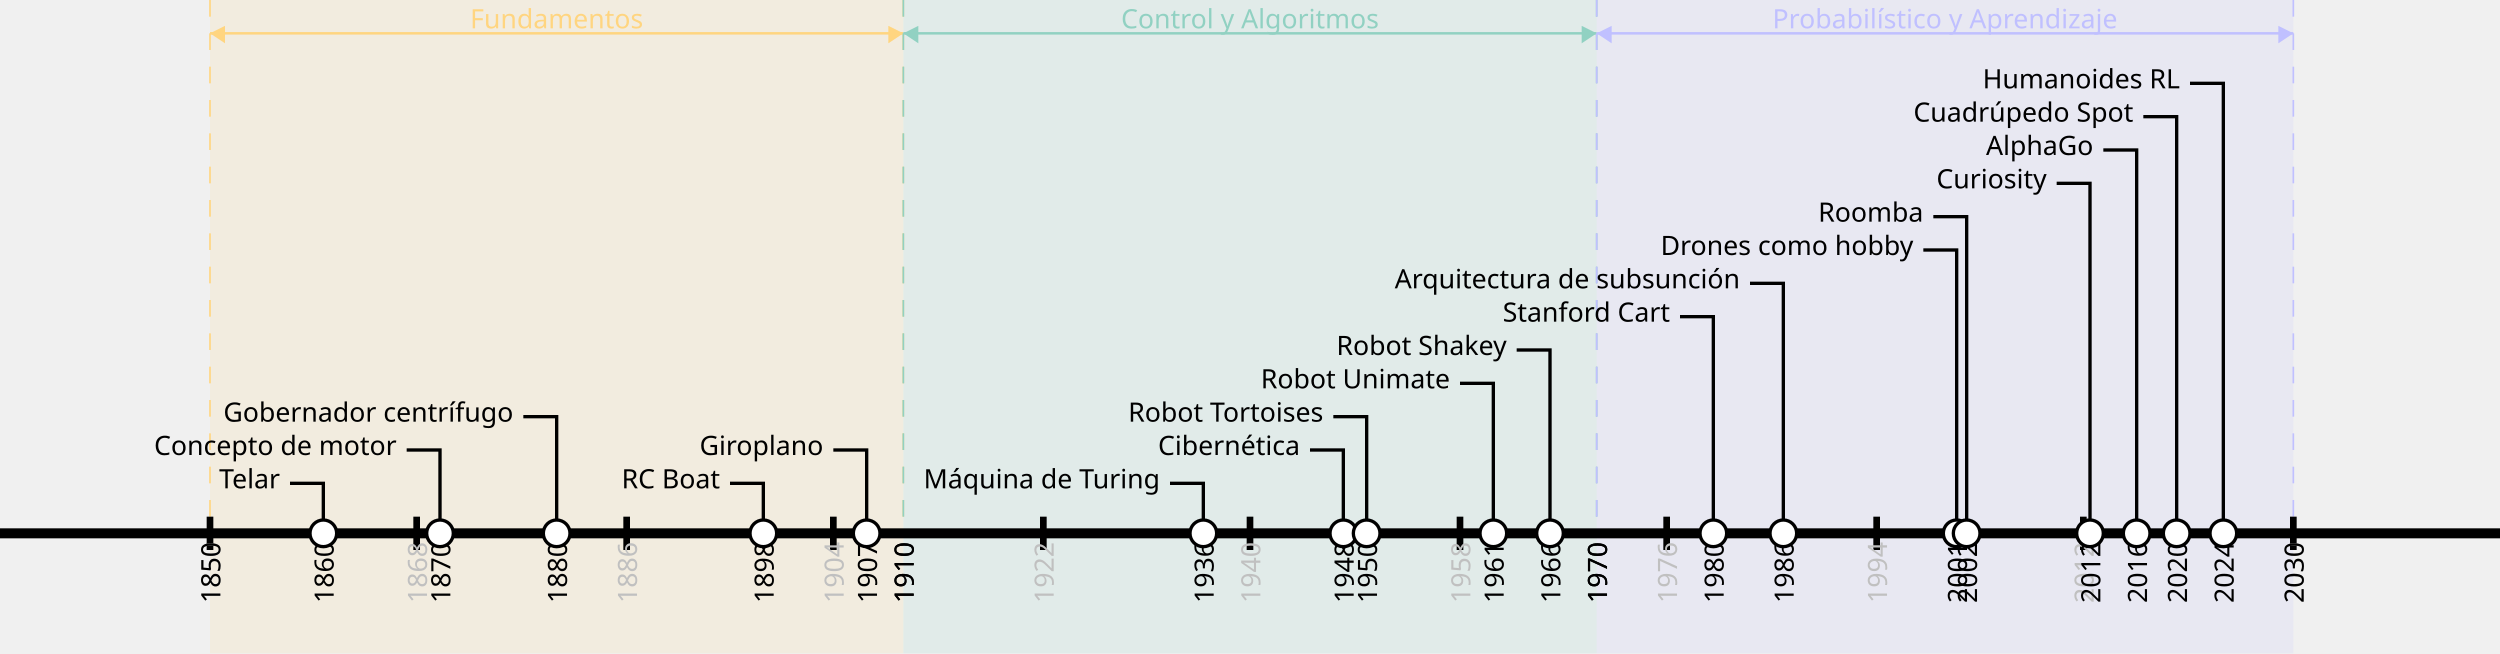
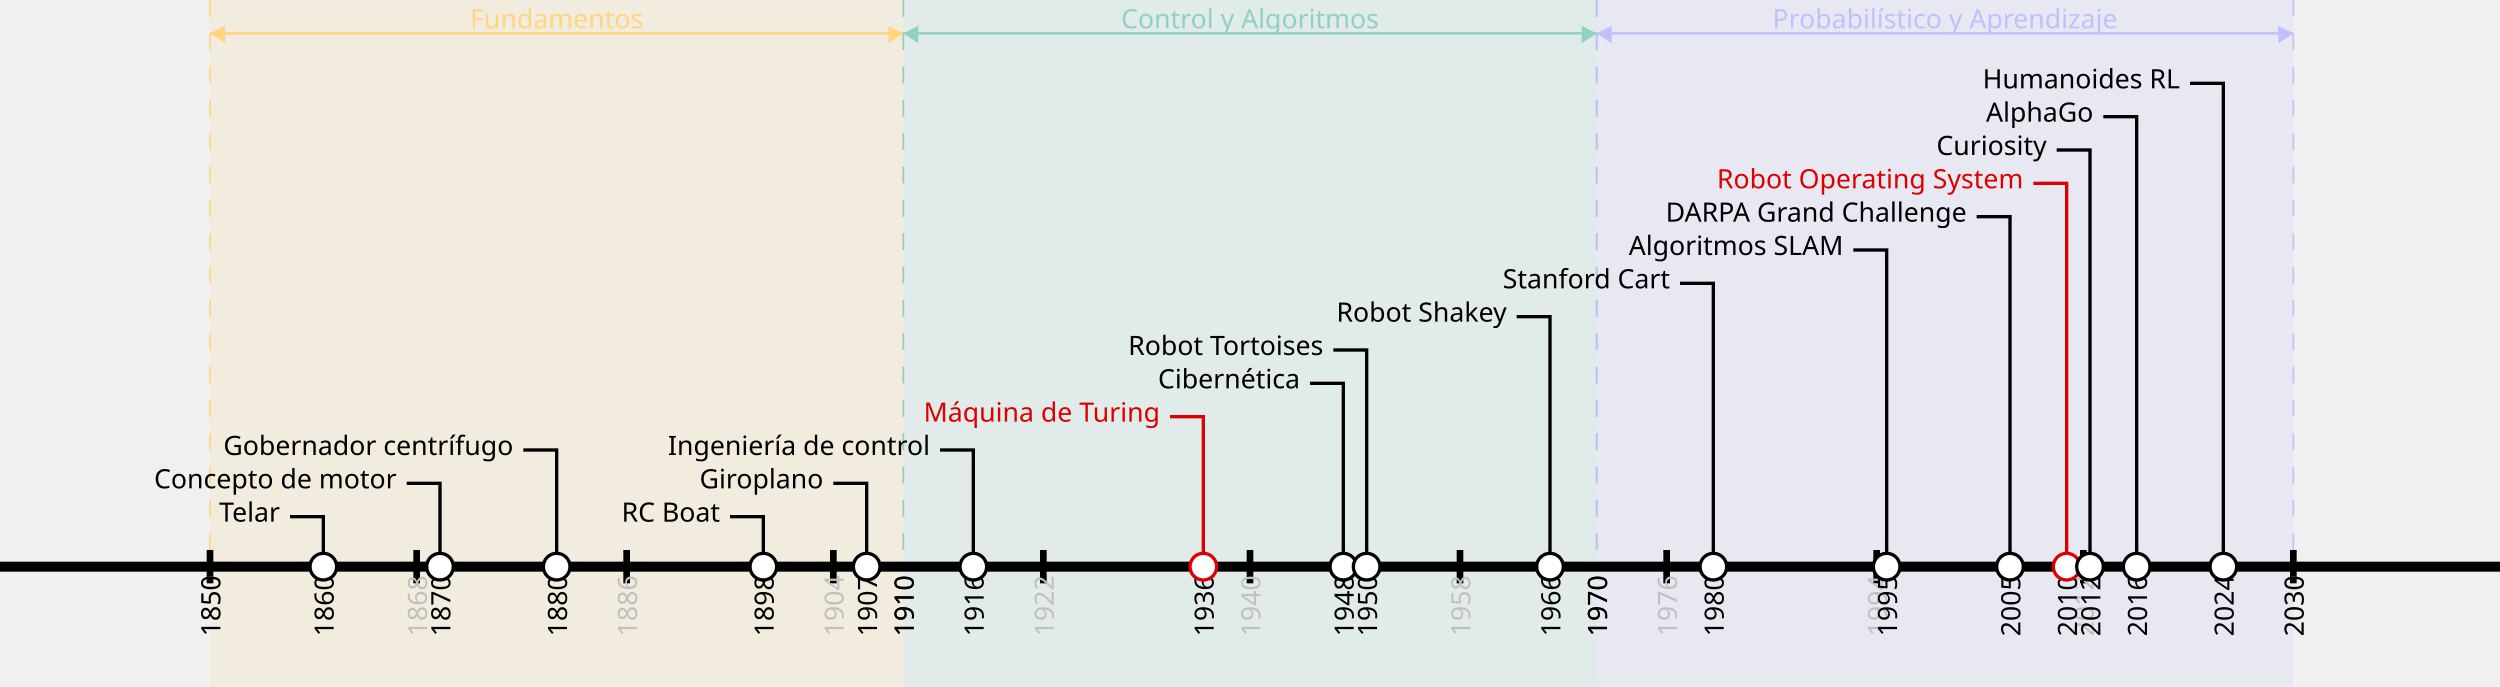
- <svg xmlns="http://www.w3.org/2000/svg" baseProfile="full" height="196.0" version="1.1" width="750">
+ <svg xmlns="http://www.w3.org/2000/svg" baseProfile="full" height="206.0" version="1.1" width="750">
  <defs>
    <marker id="id1" markerHeight="10" markerWidth="10" orient="auto" refX="0" refY="3">
      <path d="M6,0 L6,7 L0,3 L6,0" fill="#FFD580" />
    </marker>
    <marker id="id2" markerHeight="10" markerWidth="10" orient="auto" refX="6" refY="3">
      <path d="M0,0 L0,7 L6,3 L0,0" fill="#FFD580" />
    </marker>
    <marker id="id3" markerHeight="10" markerWidth="10" orient="auto" refX="0" refY="3">
      <path d="M6,0 L6,7 L0,3 L6,0" fill="#91D1C2" />
    </marker>
    <marker id="id4" markerHeight="10" markerWidth="10" orient="auto" refX="6" refY="3">
      <path d="M0,0 L0,7 L6,3 L0,0" fill="#91D1C2" />
    </marker>
    <marker id="id5" markerHeight="10" markerWidth="10" orient="auto" refX="0" refY="3">
      <path d="M6,0 L6,7 L0,3 L6,0" fill="#C0C0FF" />
    </marker>
    <marker id="id6" markerHeight="10" markerWidth="10" orient="auto" refX="6" refY="3">
      <path d="M0,0 L0,7 L6,3 L0,0" fill="#C0C0FF" />
    </marker>
  </defs>
-   <rect fill="#FFD580" fill-opacity="0.15" height="196.0" width="208" x="63" y="0" />
-   <line stroke="#FFD580" stroke-dasharray="5 5" stroke-width="0.5" x1="63" x2="63" y1="0" y2="160" />
-   <line stroke="#FFD580" stroke-dasharray="5 5" stroke-width="0.5" x1="271" x2="271" y1="0" y2="160" />
+   <rect fill="#FFD580" fill-opacity="0.15" height="206.0" width="208" x="63" y="0" />
+   <line stroke="#FFD580" stroke-dasharray="5 5" stroke-width="0.5" x1="63" x2="63" y1="0" y2="170" />
+   <line stroke="#FFD580" stroke-dasharray="5 5" stroke-width="0.5" x1="271" x2="271" y1="0" y2="170" />
  <line marker-end="url(#id2)" marker-start="url(#id1)" stroke="#FFD580" stroke-width="0.75" x1="63" x2="271" y1="10" y2="10" />
  <text fill="#FFD580" font-family="Helevetica" font-size="6pt" stroke="none" text-anchor="middle" x="167.0" y="8.5">Fundamentos</text>
-   <rect fill="#91D1C2" fill-opacity="0.15" height="196.0" width="208" x="271" y="0" />
-   <line stroke="#91D1C2" stroke-dasharray="5 5" stroke-width="0.5" x1="271" x2="271" y1="0" y2="160" />
-   <line stroke="#91D1C2" stroke-dasharray="5 5" stroke-width="0.5" x1="479" x2="479" y1="0" y2="160" />
+   <rect fill="#91D1C2" fill-opacity="0.15" height="206.0" width="208" x="271" y="0" />
+   <line stroke="#91D1C2" stroke-dasharray="5 5" stroke-width="0.5" x1="271" x2="271" y1="0" y2="170" />
+   <line stroke="#91D1C2" stroke-dasharray="5 5" stroke-width="0.5" x1="479" x2="479" y1="0" y2="170" />
  <line marker-end="url(#id4)" marker-start="url(#id3)" stroke="#91D1C2" stroke-width="0.75" x1="271" x2="479" y1="10" y2="10" />
  <text fill="#91D1C2" font-family="Helevetica" font-size="6pt" stroke="none" text-anchor="middle" x="375.0" y="8.5">Control y Algoritmos</text>
-   <rect fill="#C0C0FF" fill-opacity="0.15" height="196.0" width="209" x="479" y="0" />
-   <line stroke="#C0C0FF" stroke-dasharray="5 5" stroke-width="0.5" x1="479" x2="479" y1="0" y2="160" />
-   <line stroke="#C0C0FF" stroke-dasharray="5 5" stroke-width="0.5" x1="688" x2="688" y1="0" y2="160" />
+   <rect fill="#C0C0FF" fill-opacity="0.15" height="206.0" width="209" x="479" y="0" />
+   <line stroke="#C0C0FF" stroke-dasharray="5 5" stroke-width="0.5" x1="479" x2="479" y1="0" y2="170" />
+   <line stroke="#C0C0FF" stroke-dasharray="5 5" stroke-width="0.5" x1="688" x2="688" y1="0" y2="170" />
  <line marker-end="url(#id6)" marker-start="url(#id5)" stroke="#C0C0FF" stroke-width="0.75" x1="479" x2="688" y1="10" y2="10" />
  <text fill="#C0C0FF" font-family="Helevetica" font-size="6pt" stroke="none" text-anchor="middle" x="583.5" y="8.5">Probabilístico y Aprendizaje</text>
-   <g transform="translate(0,160)">
+   <g transform="translate(0,170)">
    <line stroke="#000000" stroke-width="3" x1="0" x2="750" y1="0" y2="0" />
    <line stroke="#000000" stroke-width="2" x1="63" x2="63" y1="-5" y2="5" />
    <text fill="#C0C0C0" font-family="Helevetica" font-size="6pt" stroke="none" text-anchor="end" transform="rotate(180, 63, 0)" writing-mode="tb" x="63" y="-10">1850</text>
    <line stroke="#000000" stroke-width="2" x1="688" x2="688" y1="-5" y2="5" />
    <text fill="#C0C0C0" font-family="Helevetica" font-size="6pt" stroke="none" text-anchor="end" transform="rotate(180, 688, 0)" writing-mode="tb" x="688" y="-10">2030</text>
    <line stroke="#000000" stroke-width="2" x1="125" x2="125" y1="-5" y2="5" />
    <text fill="#C0C0C0" font-family="Helevetica" font-size="6pt" stroke="none" text-anchor="end" transform="rotate(180, 125, 0)" writing-mode="tb" x="125" y="-10">1868</text>
    <line stroke="#000000" stroke-width="2" x1="188" x2="188" y1="-5" y2="5" />
    <text fill="#C0C0C0" font-family="Helevetica" font-size="6pt" stroke="none" text-anchor="end" transform="rotate(180, 188, 0)" writing-mode="tb" x="188" y="-10">1886</text>
    <line stroke="#000000" stroke-width="2" x1="250" x2="250" y1="-5" y2="5" />
    <text fill="#C0C0C0" font-family="Helevetica" font-size="6pt" stroke="none" text-anchor="end" transform="rotate(180, 250, 0)" writing-mode="tb" x="250" y="-10">1904</text>
    <line stroke="#000000" stroke-width="2" x1="313" x2="313" y1="-5" y2="5" />
    <text fill="#C0C0C0" font-family="Helevetica" font-size="6pt" stroke="none" text-anchor="end" transform="rotate(180, 313, 0)" writing-mode="tb" x="313" y="-10">1922</text>
    <line stroke="#000000" stroke-width="2" x1="375" x2="375" y1="-5" y2="5" />
    <text fill="#C0C0C0" font-family="Helevetica" font-size="6pt" stroke="none" text-anchor="end" transform="rotate(180, 375, 0)" writing-mode="tb" x="375" y="-10">1940</text>
    <line stroke="#000000" stroke-width="2" x1="438" x2="438" y1="-5" y2="5" />
    <text fill="#C0C0C0" font-family="Helevetica" font-size="6pt" stroke="none" text-anchor="end" transform="rotate(180, 438, 0)" writing-mode="tb" x="438" y="-10">1958</text>
    <line stroke="#000000" stroke-width="2" x1="500" x2="500" y1="-5" y2="5" />
    <text fill="#C0C0C0" font-family="Helevetica" font-size="6pt" stroke="none" text-anchor="end" transform="rotate(180, 500, 0)" writing-mode="tb" x="500" y="-10">1976</text>
    <line stroke="#000000" stroke-width="2" x1="563" x2="563" y1="-5" y2="5" />
    <text fill="#C0C0C0" font-family="Helevetica" font-size="6pt" stroke="none" text-anchor="end" transform="rotate(180, 563, 0)" writing-mode="tb" x="563" y="-10">1994</text>
    <line stroke="#000000" stroke-width="2" x1="625" x2="625" y1="-5" y2="5" />
    <text fill="#C0C0C0" font-family="Helevetica" font-size="6pt" stroke="none" text-anchor="end" transform="rotate(180, 625, 0)" writing-mode="tb" x="625" y="-10">2012</text>
    <path d="M97,0 L97,-15 L87,-15" fill="none" stroke="#000000" stroke-width="1" />
    <text fill="#000000" font-family="Helevetica" font-size="6pt" stroke="none" text-anchor="end" x="84" y="-13.5">Telar</text>
    <text fill="#000000" font-family="Helevetica" font-size="6pt" stroke="none" text-anchor="end" transform="rotate(180, 97, 0)" writing-mode="tb" x="97" y="-10">1860</text>
    <circle cx="97" cy="0" fill="white" r="4" stroke="#000000" stroke-width="1" />
    <path d="M132,0 L132,-25 L122,-25" fill="none" stroke="#000000" stroke-width="1" />
    <text fill="#000000" font-family="Helevetica" font-size="6pt" stroke="none" text-anchor="end" x="119" y="-23.5">Concepto de motor</text>
    <text fill="#000000" font-family="Helevetica" font-size="6pt" stroke="none" text-anchor="end" transform="rotate(180, 132, 0)" writing-mode="tb" x="132" y="-10">1870</text>
    <circle cx="132" cy="0" fill="white" r="4" stroke="#000000" stroke-width="1" />
    <path d="M167,0 L167,-35 L157,-35" fill="none" stroke="#000000" stroke-width="1" />
    <text fill="#000000" font-family="Helevetica" font-size="6pt" stroke="none" text-anchor="end" x="154" y="-33.5">Gobernador centrífugo</text>
    <text fill="#000000" font-family="Helevetica" font-size="6pt" stroke="none" text-anchor="end" transform="rotate(180, 167, 0)" writing-mode="tb" x="167" y="-10">1880</text>
    <circle cx="167" cy="0" fill="white" r="4" stroke="#000000" stroke-width="1" />
    <path d="M229,0 L229,-15 L219,-15" fill="none" stroke="#000000" stroke-width="1" />
    <text fill="#000000" font-family="Helevetica" font-size="6pt" stroke="none" text-anchor="end" x="216" y="-13.5">RC Boat</text>
    <text fill="#000000" font-family="Helevetica" font-size="6pt" stroke="none" text-anchor="end" transform="rotate(180, 229, 0)" writing-mode="tb" x="229" y="-10">1898</text>
    <circle cx="229" cy="0" fill="white" r="4" stroke="#000000" stroke-width="1" />
    <path d="M260,0 L260,-25 L250,-25" fill="none" stroke="#000000" stroke-width="1" />
    <text fill="#000000" font-family="Helevetica" font-size="6pt" stroke="none" text-anchor="end" x="247" y="-23.5">Giroplano</text>
    <text fill="#000000" font-family="Helevetica" font-size="6pt" stroke="none" text-anchor="end" transform="rotate(180, 260, 0)" writing-mode="tb" x="260" y="-10">1907</text>
    <circle cx="260" cy="0" fill="white" r="4" stroke="#000000" stroke-width="1" />
-     <path d="M361,0 L361,-15 L351,-15" fill="none" stroke="#000000" stroke-width="1" />
-     <text fill="#000000" font-family="Helevetica" font-size="6pt" stroke="none" text-anchor="end" x="348" y="-13.5">Máquina de Turing</text>
+     <path d="M292,0 L292,-35 L282,-35" fill="none" stroke="#000000" stroke-width="1" />
+     <text fill="#000000" font-family="Helevetica" font-size="6pt" stroke="none" text-anchor="end" x="279" y="-33.5">Ingeniería de control</text>
+     <text fill="#000000" font-family="Helevetica" font-size="6pt" stroke="none" text-anchor="end" transform="rotate(180, 292, 0)" writing-mode="tb" x="292" y="-10">1916</text>
+     <circle cx="292" cy="0" fill="white" r="4" stroke="#000000" stroke-width="1" />
+     <path d="M361,0 L361,-45 L351,-45" fill="none" stroke="#DD0000" stroke-width="1" />
+     <text fill="#DD0000" font-family="Helevetica" font-size="6pt" stroke="none" text-anchor="end" x="348" y="-43.5">Máquina de Turing</text>
    <text fill="#000000" font-family="Helevetica" font-size="6pt" stroke="none" text-anchor="end" transform="rotate(180, 361, 0)" writing-mode="tb" x="361" y="-10">1936</text>
-     <circle cx="361" cy="0" fill="white" r="4" stroke="#000000" stroke-width="1" />
-     <path d="M403,0 L403,-25 L393,-25" fill="none" stroke="#000000" stroke-width="1" />
-     <text fill="#000000" font-family="Helevetica" font-size="6pt" stroke="none" text-anchor="end" x="390" y="-23.5">Cibernética</text>
+     <circle cx="361" cy="0" fill="white" r="4" stroke="#DD0000" stroke-width="1" />
+     <path d="M403,0 L403,-55 L393,-55" fill="none" stroke="#000000" stroke-width="1" />
+     <text fill="#000000" font-family="Helevetica" font-size="6pt" stroke="none" text-anchor="end" x="390" y="-53.5">Cibernética</text>
    <text fill="#000000" font-family="Helevetica" font-size="6pt" stroke="none" text-anchor="end" transform="rotate(180, 403, 0)" writing-mode="tb" x="403" y="-10">1948</text>
    <circle cx="403" cy="0" fill="white" r="4" stroke="#000000" stroke-width="1" />
-     <path d="M410,0 L410,-35 L400,-35" fill="none" stroke="#000000" stroke-width="1" />
-     <text fill="#000000" font-family="Helevetica" font-size="6pt" stroke="none" text-anchor="end" x="397" y="-33.5">Robot Tortoises</text>
+     <path d="M410,0 L410,-65 L400,-65" fill="none" stroke="#000000" stroke-width="1" />
+     <text fill="#000000" font-family="Helevetica" font-size="6pt" stroke="none" text-anchor="end" x="397" y="-63.5">Robot Tortoises</text>
    <text fill="#000000" font-family="Helevetica" font-size="6pt" stroke="none" text-anchor="end" transform="rotate(180, 410, 0)" writing-mode="tb" x="410" y="-10">1950</text>
    <circle cx="410" cy="0" fill="white" r="4" stroke="#000000" stroke-width="1" />
-     <path d="M448,0 L448,-45 L438,-45" fill="none" stroke="#000000" stroke-width="1" />
-     <text fill="#000000" font-family="Helevetica" font-size="6pt" stroke="none" text-anchor="end" x="435" y="-43.5">Robot Unimate</text>
-     <text fill="#000000" font-family="Helevetica" font-size="6pt" stroke="none" text-anchor="end" transform="rotate(180, 448, 0)" writing-mode="tb" x="448" y="-10">1961</text>
-     <circle cx="448" cy="0" fill="white" r="4" stroke="#000000" stroke-width="1" />
-     <path d="M465,0 L465,-55 L455,-55" fill="none" stroke="#000000" stroke-width="1" />
-     <text fill="#000000" font-family="Helevetica" font-size="6pt" stroke="none" text-anchor="end" x="452" y="-53.5">Robot Shakey</text>
+     <path d="M465,0 L465,-75 L455,-75" fill="none" stroke="#000000" stroke-width="1" />
+     <text fill="#000000" font-family="Helevetica" font-size="6pt" stroke="none" text-anchor="end" x="452" y="-73.5">Robot Shakey</text>
    <text fill="#000000" font-family="Helevetica" font-size="6pt" stroke="none" text-anchor="end" transform="rotate(180, 465, 0)" writing-mode="tb" x="465" y="-10">1966</text>
    <circle cx="465" cy="0" fill="white" r="4" stroke="#000000" stroke-width="1" />
-     <path d="M514,0 L514,-65 L504,-65" fill="none" stroke="#000000" stroke-width="1" />
-     <text fill="#000000" font-family="Helevetica" font-size="6pt" stroke="none" text-anchor="end" x="501" y="-63.5">Stanford Cart</text>
+     <path d="M514,0 L514,-85 L504,-85" fill="none" stroke="#000000" stroke-width="1" />
+     <text fill="#000000" font-family="Helevetica" font-size="6pt" stroke="none" text-anchor="end" x="501" y="-83.5">Stanford Cart</text>
    <text fill="#000000" font-family="Helevetica" font-size="6pt" stroke="none" text-anchor="end" transform="rotate(180, 514, 0)" writing-mode="tb" x="514" y="-10">1980</text>
    <circle cx="514" cy="0" fill="white" r="4" stroke="#000000" stroke-width="1" />
-     <path d="M535,0 L535,-75 L525,-75" fill="none" stroke="#000000" stroke-width="1" />
-     <text fill="#000000" font-family="Helevetica" font-size="6pt" stroke="none" text-anchor="end" x="522" y="-73.5">Arquitectura de subsunción</text>
-     <text fill="#000000" font-family="Helevetica" font-size="6pt" stroke="none" text-anchor="end" transform="rotate(180, 535, 0)" writing-mode="tb" x="535" y="-10">1986</text>
-     <circle cx="535" cy="0" fill="white" r="4" stroke="#000000" stroke-width="1" />
-     <path d="M587,0 L587,-85 L577,-85" fill="none" stroke="#000000" stroke-width="1" />
-     <text fill="#000000" font-family="Helevetica" font-size="6pt" stroke="none" text-anchor="end" x="574" y="-83.5">Drones como hobby</text>
-     <text fill="#000000" font-family="Helevetica" font-size="6pt" stroke="none" text-anchor="end" transform="rotate(180, 587, 0)" writing-mode="tb" x="587" y="-10">2001</text>
-     <circle cx="587" cy="0" fill="white" r="4" stroke="#000000" stroke-width="1" />
-     <path d="M590,0 L590,-95 L580,-95" fill="none" stroke="#000000" stroke-width="1" />
-     <text fill="#000000" font-family="Helevetica" font-size="6pt" stroke="none" text-anchor="end" x="577" y="-93.5">Roomba</text>
-     <text fill="#000000" font-family="Helevetica" font-size="6pt" stroke="none" text-anchor="end" transform="rotate(180, 590, 0)" writing-mode="tb" x="590" y="-10">2002</text>
-     <circle cx="590" cy="0" fill="white" r="4" stroke="#000000" stroke-width="1" />
-     <path d="M627,0 L627,-105 L617,-105" fill="none" stroke="#000000" stroke-width="1" />
-     <text fill="#000000" font-family="Helevetica" font-size="6pt" stroke="none" text-anchor="end" x="614" y="-103.5">Curiosity</text>
+     <path d="M566,0 L566,-95 L556,-95" fill="none" stroke="#000000" stroke-width="1" />
+     <text fill="#000000" font-family="Helevetica" font-size="6pt" stroke="none" text-anchor="end" x="553" y="-93.5">Algoritmos SLAM</text>
+     <text fill="#000000" font-family="Helevetica" font-size="6pt" stroke="none" text-anchor="end" transform="rotate(180, 566, 0)" writing-mode="tb" x="566" y="-10">1995</text>
+     <circle cx="566" cy="0" fill="white" r="4" stroke="#000000" stroke-width="1" />
+     <path d="M603,0 L603,-105 L593,-105" fill="none" stroke="#000000" stroke-width="1" />
+     <text fill="#000000" font-family="Helevetica" font-size="6pt" stroke="none" text-anchor="end" x="590" y="-103.5">DARPA Grand Challenge</text>
+     <text fill="#000000" font-family="Helevetica" font-size="6pt" stroke="none" text-anchor="end" transform="rotate(180, 603, 0)" writing-mode="tb" x="603" y="-10">2005</text>
+     <circle cx="603" cy="0" fill="white" r="4" stroke="#000000" stroke-width="1" />
+     <path d="M620,0 L620,-115 L610,-115" fill="none" stroke="#DD0000" stroke-width="1" />
+     <text fill="#DD0000" font-family="Helevetica" font-size="6pt" stroke="none" text-anchor="end" x="607" y="-113.5">Robot Operating System</text>
+     <text fill="#000000" font-family="Helevetica" font-size="6pt" stroke="none" text-anchor="end" transform="rotate(180, 620, 0)" writing-mode="tb" x="620" y="-10">2010</text>
+     <circle cx="620" cy="0" fill="white" r="4" stroke="#DD0000" stroke-width="1" />
+     <path d="M627,0 L627,-125 L617,-125" fill="none" stroke="#000000" stroke-width="1" />
+     <text fill="#000000" font-family="Helevetica" font-size="6pt" stroke="none" text-anchor="end" x="614" y="-123.5">Curiosity</text>
    <text fill="#000000" font-family="Helevetica" font-size="6pt" stroke="none" text-anchor="end" transform="rotate(180, 627, 0)" writing-mode="tb" x="627" y="-10">2012</text>
    <circle cx="627" cy="0" fill="white" r="4" stroke="#000000" stroke-width="1" />
-     <path d="M641,0 L641,-115 L631,-115" fill="none" stroke="#000000" stroke-width="1" />
-     <text fill="#000000" font-family="Helevetica" font-size="6pt" stroke="none" text-anchor="end" x="628" y="-113.5">AlphaGo</text>
+     <path d="M641,0 L641,-135 L631,-135" fill="none" stroke="#000000" stroke-width="1" />
+     <text fill="#000000" font-family="Helevetica" font-size="6pt" stroke="none" text-anchor="end" x="628" y="-133.5">AlphaGo</text>
    <text fill="#000000" font-family="Helevetica" font-size="6pt" stroke="none" text-anchor="end" transform="rotate(180, 641, 0)" writing-mode="tb" x="641" y="-10">2016</text>
    <circle cx="641" cy="0" fill="white" r="4" stroke="#000000" stroke-width="1" />
-     <path d="M653,0 L653,-125 L643,-125" fill="none" stroke="#000000" stroke-width="1" />
-     <text fill="#000000" font-family="Helevetica" font-size="6pt" stroke="none" text-anchor="end" x="640" y="-123.5">Cuadrúpedo Spot</text>
-     <text fill="#000000" font-family="Helevetica" font-size="6pt" stroke="none" text-anchor="end" transform="rotate(180, 653, 0)" writing-mode="tb" x="653" y="-10">2020</text>
-     <circle cx="653" cy="0" fill="white" r="4" stroke="#000000" stroke-width="1" />
-     <path d="M667,0 L667,-135 L657,-135" fill="none" stroke="#000000" stroke-width="1" />
-     <text fill="#000000" font-family="Helevetica" font-size="6pt" stroke="none" text-anchor="end" x="654" y="-133.5">Humanoides RL</text>
+     <path d="M667,0 L667,-145 L657,-145" fill="none" stroke="#000000" stroke-width="1" />
+     <text fill="#000000" font-family="Helevetica" font-size="6pt" stroke="none" text-anchor="end" x="654" y="-143.5">Humanoides RL</text>
    <text fill="#000000" font-family="Helevetica" font-size="6pt" stroke="none" text-anchor="end" transform="rotate(180, 667, 0)" writing-mode="tb" x="667" y="-10">2024</text>
    <circle cx="667" cy="0" fill="white" r="4" stroke="#000000" stroke-width="1" />
    <text fill="#000000" font-family="Helevetica" font-size="6pt" stroke="none" text-anchor="end" transform="rotate(180, 63, 0)" writing-mode="tb" x="63" y="-10">1850</text>
    <text fill="#000000" font-family="Helevetica" font-size="6pt" stroke="none" text-anchor="end" transform="rotate(180, 271, 0)" writing-mode="tb" x="271" y="-10">1910</text>
    <text fill="#000000" font-family="Helevetica" font-size="6pt" stroke="none" text-anchor="end" transform="rotate(180, 271, 0)" writing-mode="tb" x="271" y="-10">1910</text>
    <text fill="#000000" font-family="Helevetica" font-size="6pt" stroke="none" text-anchor="end" transform="rotate(180, 479, 0)" writing-mode="tb" x="479" y="-10">1970</text>
    <text fill="#000000" font-family="Helevetica" font-size="6pt" stroke="none" text-anchor="end" transform="rotate(180, 479, 0)" writing-mode="tb" x="479" y="-10">1970</text>
    <text fill="#000000" font-family="Helevetica" font-size="6pt" stroke="none" text-anchor="end" transform="rotate(180, 688, 0)" writing-mode="tb" x="688" y="-10">2030</text>
  </g>
</svg>
